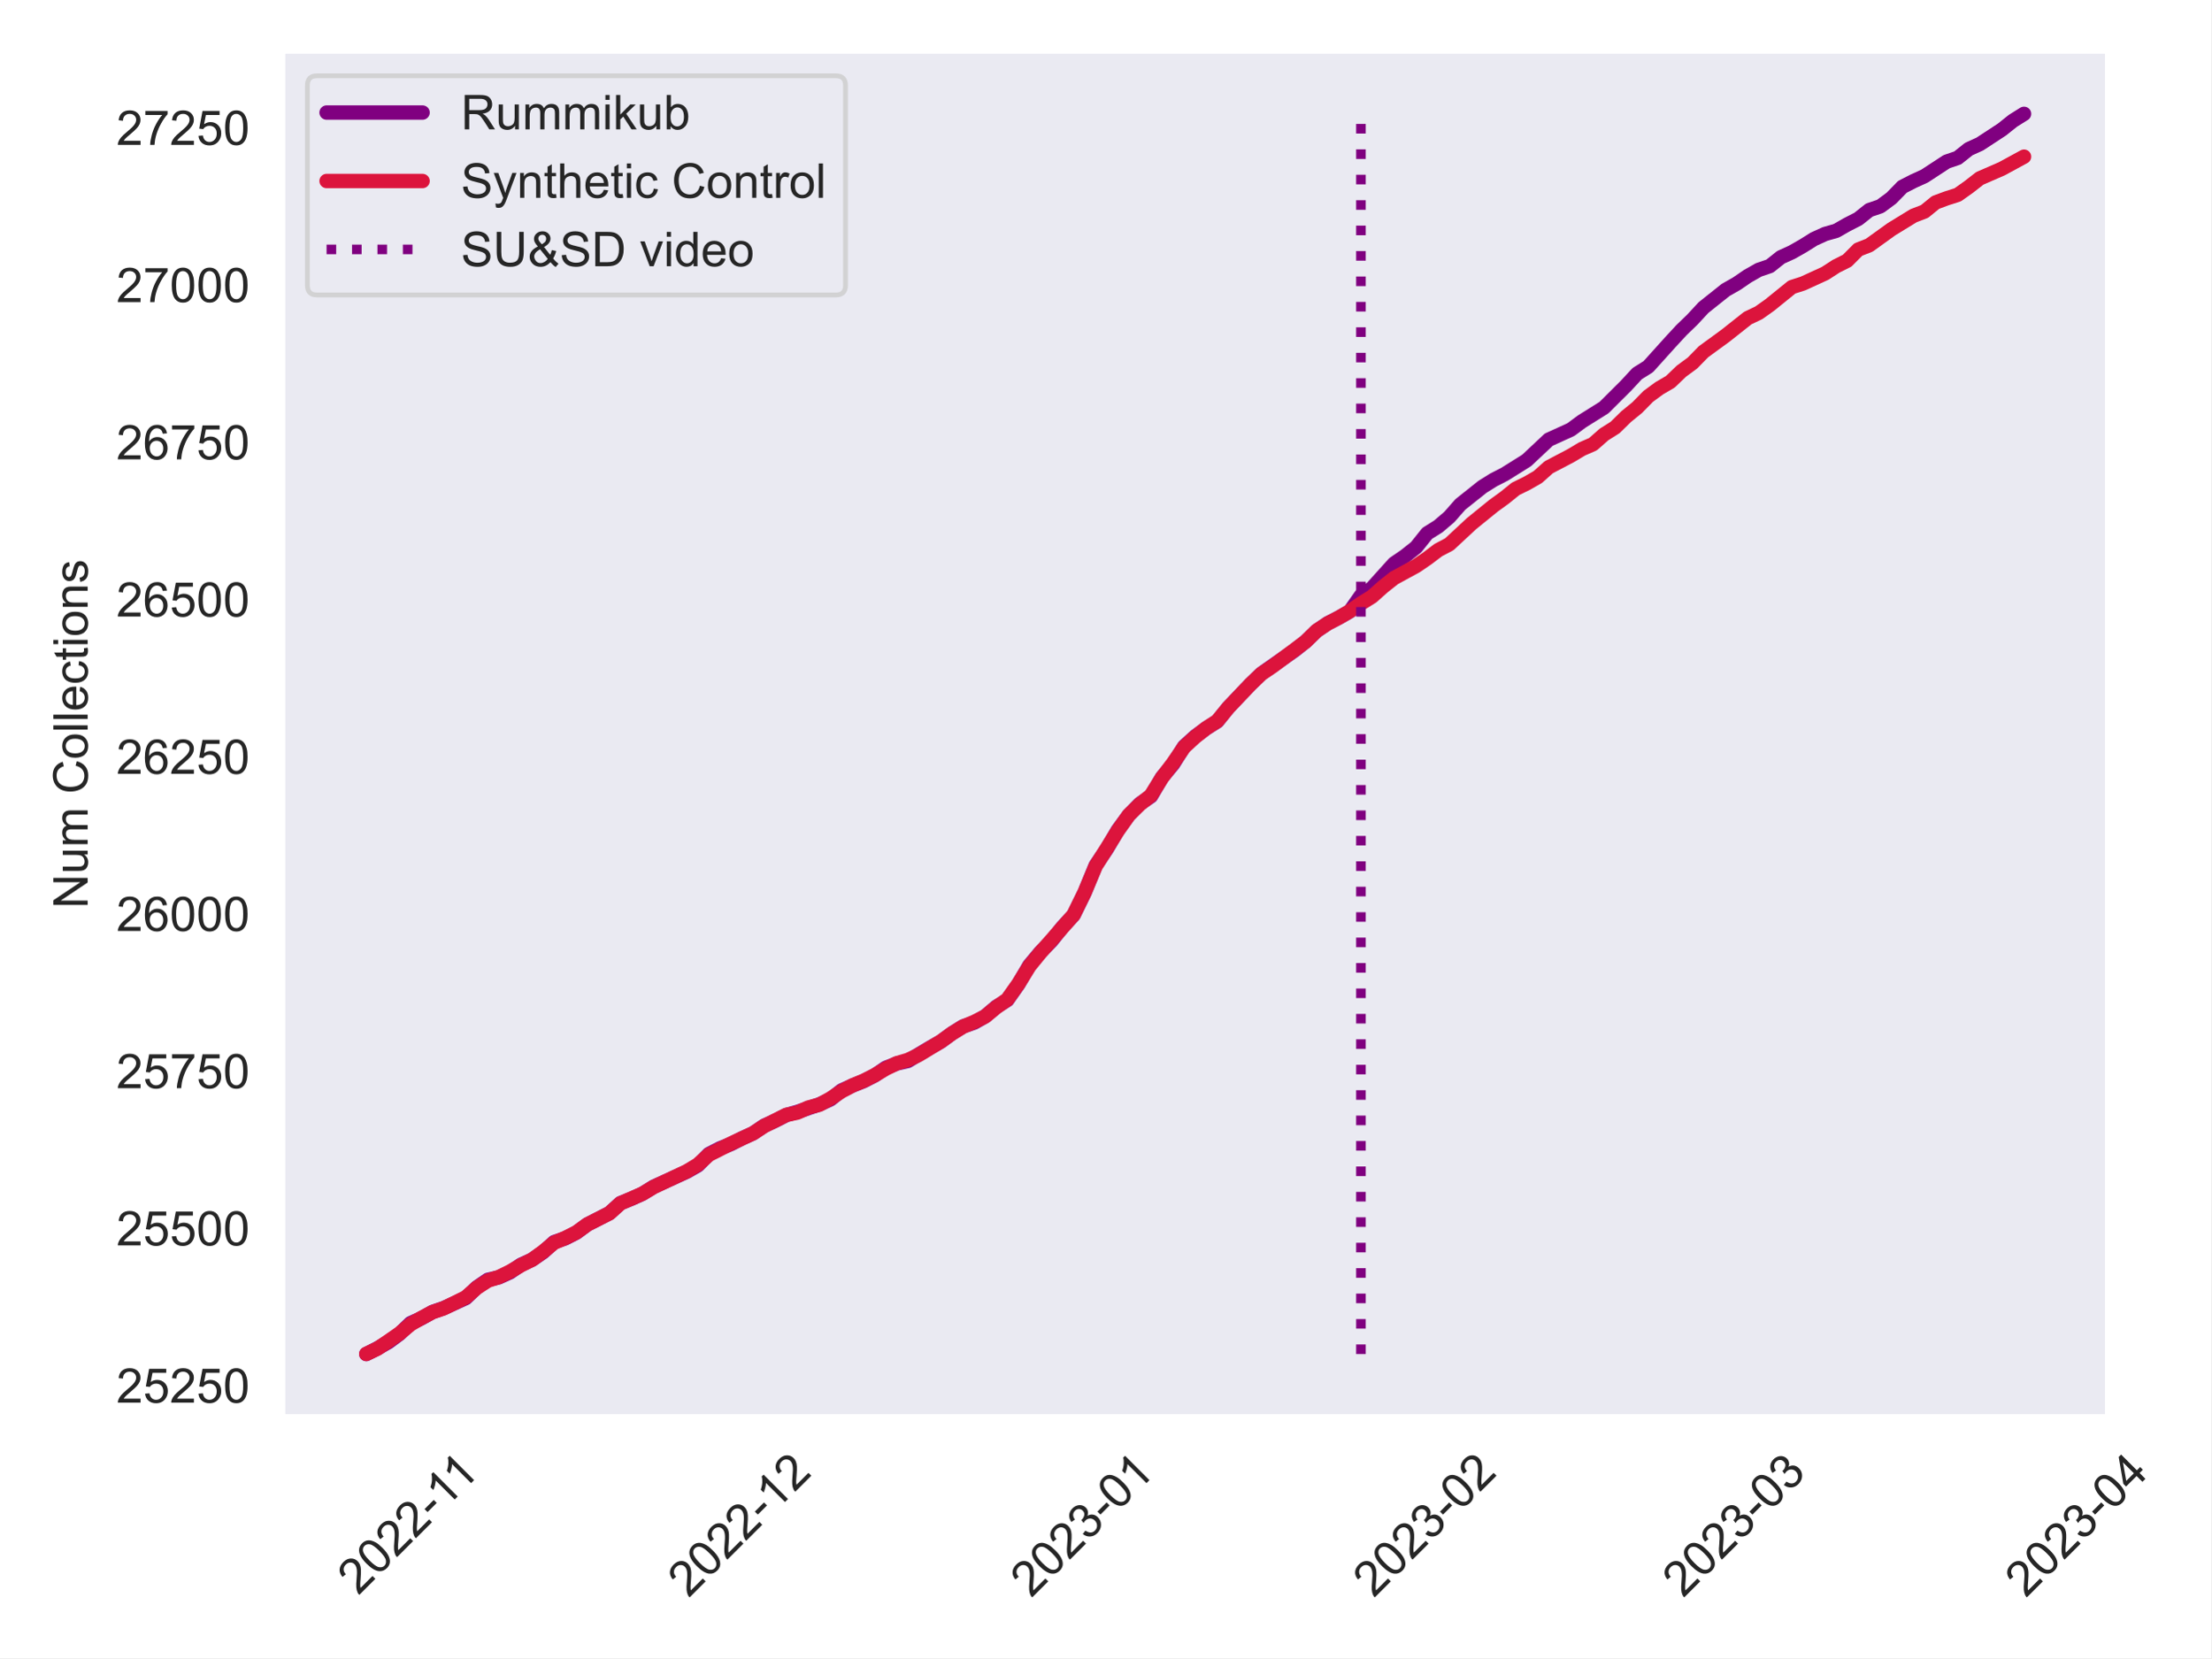
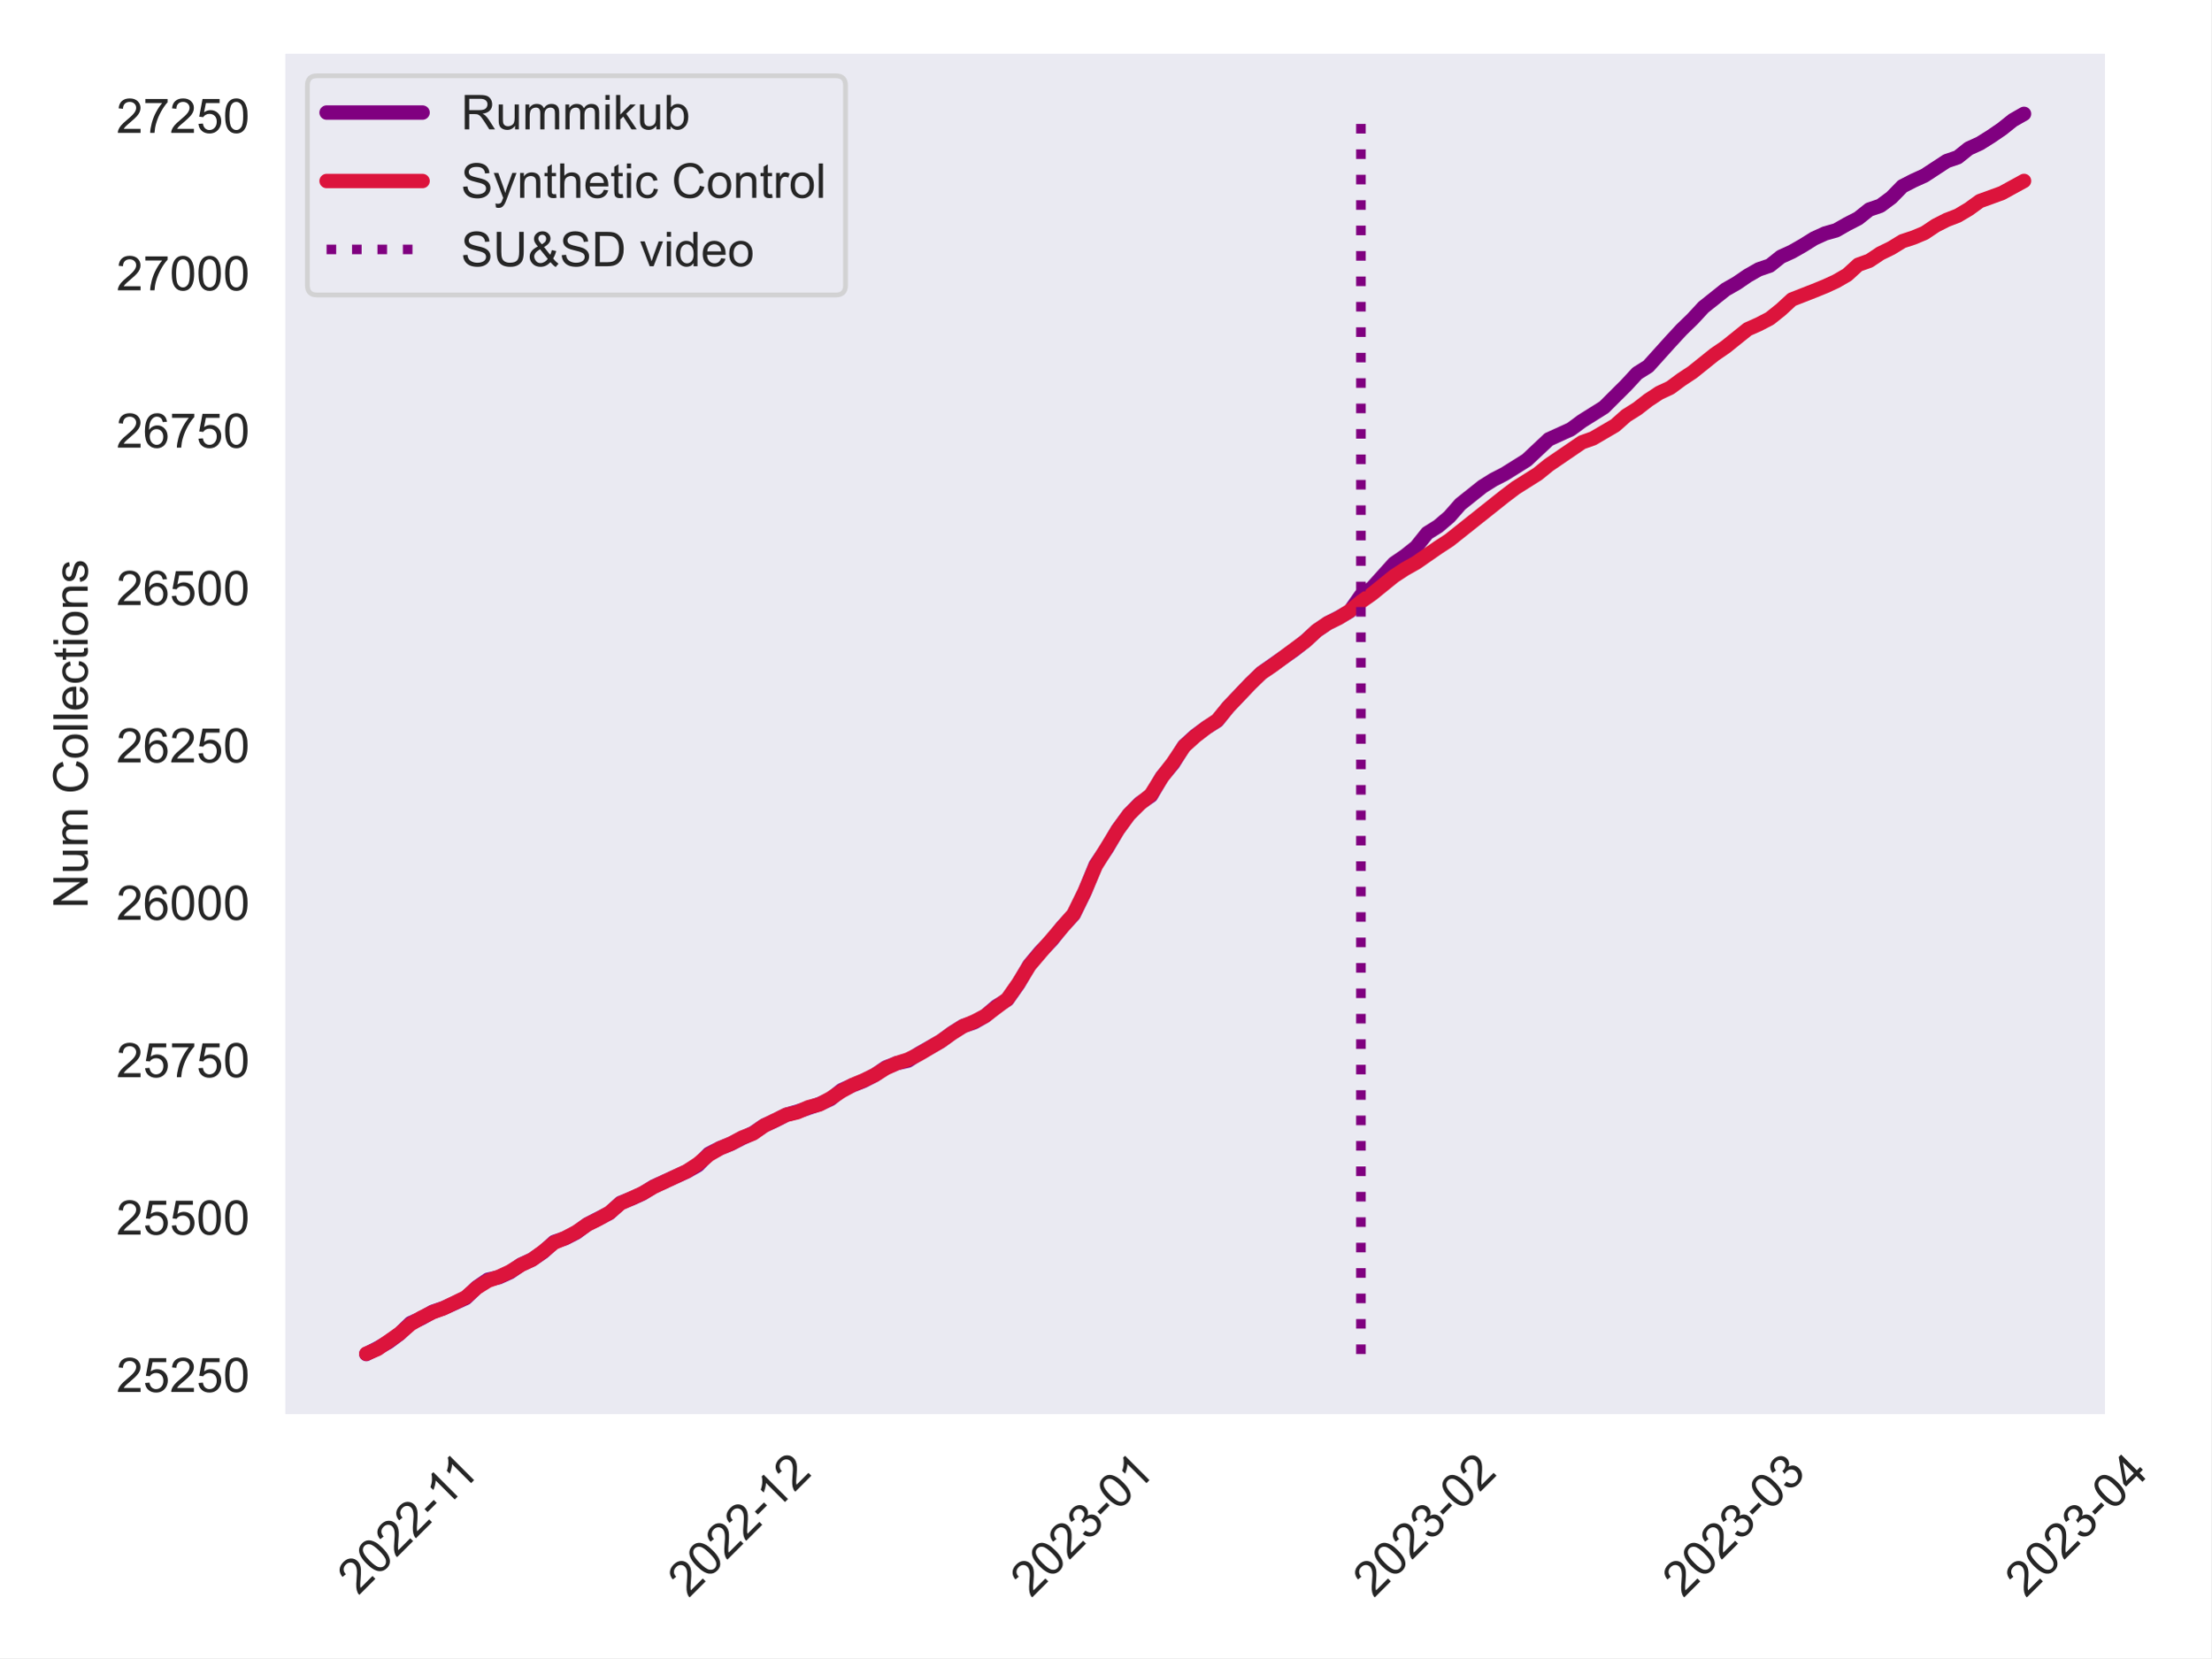
<svg xmlns="http://www.w3.org/2000/svg" xmlns:xlink="http://www.w3.org/1999/xlink" width="460.8pt" height="345.6pt" viewBox="0 0 460.8 345.6" version="1.1">
  <defs>
    <style type="text/css">*{stroke-linejoin: round; stroke-linecap: butt}</style>
  </defs>
  <g id="figure_1">
    <g id="patch_1">
      <path d="M 0 345.6  L 460.8 345.6  L 460.8 0  L 0 0  z " style="fill: #ffffff" />
    </g>
    <g id="axes_1">
      <g id="patch_2">
        <path d="M 59.06 295.153  L 439.087 295.153  L 439.087 10.8  L 59.06 10.8  z " style="fill: #eaeaf2" />
      </g>
      <g id="matplotlib.axis_1">
        <g id="xtick_1">
          <g id="text_1">
            <g style="fill: #262626" transform="translate(74.66173 332.6402) rotate(-45) scale(0.1 -0.1)">
              <defs>
                <path id="ArialMT-32" d="M 3222 541  L 3222 0  L 194 0  Q 188 203 259 391  Q 375 700 629 1000  Q 884 1300 1366 1694  Q 2113 2306 2375 2664  Q 2638 3022 2638 3341  Q 2638 3675 2398 3904  Q 2159 4134 1775 4134  Q 1369 4134 1125 3890  Q 881 3647 878 3216  L 300 3275  Q 359 3922 746 4261  Q 1134 4600 1788 4600  Q 2447 4600 2831 4234  Q 3216 3869 3216 3328  Q 3216 3053 3103 2787  Q 2991 2522 2730 2228  Q 2469 1934 1863 1422  Q 1356 997 1212 845  Q 1069 694 975 541  L 3222 541  z " transform="scale(0.015625)" />
                <path id="ArialMT-30" d="M 266 2259  Q 266 3072 433 3567  Q 600 4063 929 4331  Q 1259 4600 1759 4600  Q 2128 4600 2406 4451  Q 2684 4303 2865 4023  Q 3047 3744 3150 3342  Q 3253 2941 3253 2259  Q 3253 1453 3087 958  Q 2922 463 2592 192  Q 2263 -78 1759 -78  Q 1097 -78 719 397  Q 266 969 266 2259  z M 844 2259  Q 844 1131 1108 757  Q 1372 384 1759 384  Q 2147 384 2411 759  Q 2675 1134 2675 2259  Q 2675 3391 2411 3762  Q 2147 4134 1753 4134  Q 1366 4134 1134 3806  Q 844 3388 844 2259  z " transform="scale(0.015625)" />
                <path id="ArialMT-2d" d="M 203 1375  L 203 1941  L 1931 1941  L 1931 1375  L 203 1375  z " transform="scale(0.015625)" />
                <path id="ArialMT-31" d="M 2384 0  L 1822 0  L 1822 3584  Q 1619 3391 1289 3197  Q 959 3003 697 2906  L 697 3450  Q 1169 3672 1522 3987  Q 1875 4303 2022 4600  L 2384 4600  L 2384 0  z " transform="scale(0.015625)" />
              </defs>
              <use xlink:href="#ArialMT-32" />
              <use xlink:href="#ArialMT-30" x="55.615" />
              <use xlink:href="#ArialMT-32" x="111.23" />
              <use xlink:href="#ArialMT-32" x="166.846" />
              <use xlink:href="#ArialMT-2d" x="222.461" />
              <use xlink:href="#ArialMT-31" x="255.762" />
              <use xlink:href="#ArialMT-31" x="304.002" />
            </g>
          </g>
        </g>
        <g id="xtick_2">
          <g id="text_2">
            <g style="fill: #262626" transform="translate(143.4969 333.1617) rotate(-45) scale(0.1 -0.1)">
              <use xlink:href="#ArialMT-32" />
              <use xlink:href="#ArialMT-30" x="55.615" />
              <use xlink:href="#ArialMT-32" x="111.23" />
              <use xlink:href="#ArialMT-32" x="166.846" />
              <use xlink:href="#ArialMT-2d" x="222.461" />
              <use xlink:href="#ArialMT-31" x="255.762" />
              <use xlink:href="#ArialMT-32" x="311.377" />
            </g>
          </g>
        </g>
        <g id="xtick_3">
          <g id="text_3">
            <g style="fill: #262626" transform="translate(214.8959 333.1617) rotate(-45) scale(0.1 -0.1)">
              <defs>
                <path id="ArialMT-33" d="M 269 1209  L 831 1284  Q 928 806 1161 595  Q 1394 384 1728 384  Q 2125 384 2398 659  Q 2672 934 2672 1341  Q 2672 1728 2419 1979  Q 2166 2231 1775 2231  Q 1616 2231 1378 2169  L 1441 2663  Q 1497 2656 1531 2656  Q 1891 2656 2178 2843  Q 2466 3031 2466 3422  Q 2466 3731 2256 3934  Q 2047 4138 1716 4138  Q 1388 4138 1169 3931  Q 950 3725 888 3313  L 325 3413  Q 428 3978 793 4289  Q 1159 4600 1703 4600  Q 2078 4600 2393 4439  Q 2709 4278 2876 4000  Q 3044 3722 3044 3409  Q 3044 3113 2884 2869  Q 2725 2625 2413 2481  Q 2819 2388 3044 2092  Q 3269 1797 3269 1353  Q 3269 753 2831 336  Q 2394 -81 1725 -81  Q 1122 -81 723 278  Q 325 638 269 1209  z " transform="scale(0.015625)" />
              </defs>
              <use xlink:href="#ArialMT-32" />
              <use xlink:href="#ArialMT-30" x="55.615" />
              <use xlink:href="#ArialMT-32" x="111.23" />
              <use xlink:href="#ArialMT-33" x="166.846" />
              <use xlink:href="#ArialMT-2d" x="222.461" />
              <use xlink:href="#ArialMT-30" x="255.762" />
              <use xlink:href="#ArialMT-31" x="311.377" />
            </g>
          </g>
        </g>
        <g id="xtick_4">
          <g id="text_4">
            <g style="fill: #262626" transform="translate(286.295 333.1617) rotate(-45) scale(0.1 -0.1)">
              <use xlink:href="#ArialMT-32" />
              <use xlink:href="#ArialMT-30" x="55.615" />
              <use xlink:href="#ArialMT-32" x="111.23" />
              <use xlink:href="#ArialMT-33" x="166.846" />
              <use xlink:href="#ArialMT-2d" x="222.461" />
              <use xlink:href="#ArialMT-30" x="255.762" />
              <use xlink:href="#ArialMT-32" x="311.377" />
            </g>
          </g>
        </g>
        <g id="xtick_5">
          <g id="text_5">
            <g style="fill: #262626" transform="translate(350.7845 333.1617) rotate(-45) scale(0.1 -0.1)">
              <use xlink:href="#ArialMT-32" />
              <use xlink:href="#ArialMT-30" x="55.615" />
              <use xlink:href="#ArialMT-32" x="111.23" />
              <use xlink:href="#ArialMT-33" x="166.846" />
              <use xlink:href="#ArialMT-2d" x="222.461" />
              <use xlink:href="#ArialMT-30" x="255.762" />
              <use xlink:href="#ArialMT-33" x="311.377" />
            </g>
          </g>
        </g>
        <g id="xtick_6">
          <g id="text_6">
            <g style="fill: #262626" transform="translate(422.1836 333.1617) rotate(-45) scale(0.1 -0.1)">
              <defs>
                <path id="ArialMT-34" d="M 2069 0  L 2069 1097  L 81 1097  L 81 1613  L 2172 4581  L 2631 4581  L 2631 1613  L 3250 1613  L 3250 1097  L 2631 1097  L 2631 0  L 2069 0  z M 2069 1613  L 2069 3678  L 634 1613  L 2069 1613  z " transform="scale(0.015625)" />
              </defs>
              <use xlink:href="#ArialMT-32" />
              <use xlink:href="#ArialMT-30" x="55.615" />
              <use xlink:href="#ArialMT-32" x="111.23" />
              <use xlink:href="#ArialMT-33" x="166.846" />
              <use xlink:href="#ArialMT-2d" x="222.461" />
              <use xlink:href="#ArialMT-30" x="255.762" />
              <use xlink:href="#ArialMT-34" x="311.377" />
            </g>
          </g>
        </g>
      </g>
      <g id="matplotlib.axis_2">
        <g id="ytick_1">
          <g id="text_7">
-             <g style="fill: #262626" transform="translate(24.25531 292.361) scale(0.1 -0.1)">
+             <g style="fill: #262626" transform="translate(24.25531 290.1369) scale(0.1 -0.1)">
              <defs>
                <path id="ArialMT-35" d="M 266 1200  L 856 1250  Q 922 819 1161 601  Q 1400 384 1738 384  Q 2144 384 2425 690  Q 2706 997 2706 1503  Q 2706 1984 2436 2262  Q 2166 2541 1728 2541  Q 1456 2541 1237 2417  Q 1019 2294 894 2097  L 366 2166  L 809 4519  L 3088 4519  L 3088 3981  L 1259 3981  L 1013 2750  Q 1425 3038 1878 3038  Q 2478 3038 2890 2622  Q 3303 2206 3303 1553  Q 3303 931 2941 478  Q 2500 -78 1738 -78  Q 1113 -78 717 272  Q 322 622 266 1200  z " transform="scale(0.015625)" />
              </defs>
              <use xlink:href="#ArialMT-32" />
              <use xlink:href="#ArialMT-35" x="55.615" />
              <use xlink:href="#ArialMT-32" x="111.23" />
              <use xlink:href="#ArialMT-35" x="166.846" />
              <use xlink:href="#ArialMT-30" x="222.461" />
            </g>
          </g>
        </g>
        <g id="ytick_2">
          <g id="text_8">
-             <g style="fill: #262626" transform="translate(24.25531 259.5894) scale(0.1 -0.1)">
+             <g style="fill: #262626" transform="translate(24.25531 257.332) scale(0.1 -0.1)">
              <use xlink:href="#ArialMT-32" />
              <use xlink:href="#ArialMT-35" x="55.615" />
              <use xlink:href="#ArialMT-35" x="111.23" />
              <use xlink:href="#ArialMT-30" x="166.846" />
              <use xlink:href="#ArialMT-30" x="222.461" />
            </g>
          </g>
        </g>
        <g id="ytick_3">
          <g id="text_9">
-             <g style="fill: #262626" transform="translate(24.25531 226.8177) scale(0.1 -0.1)">
+             <g style="fill: #262626" transform="translate(24.25531 224.5271) scale(0.1 -0.1)">
              <defs>
                <path id="ArialMT-37" d="M 303 3981  L 303 4522  L 3269 4522  L 3269 4084  Q 2831 3619 2401 2847  Q 1972 2075 1738 1259  Q 1569 684 1522 0  L 944 0  Q 953 541 1156 1306  Q 1359 2072 1739 2783  Q 2119 3494 2547 3981  L 303 3981  z " transform="scale(0.015625)" />
              </defs>
              <use xlink:href="#ArialMT-32" />
              <use xlink:href="#ArialMT-35" x="55.615" />
              <use xlink:href="#ArialMT-37" x="111.23" />
              <use xlink:href="#ArialMT-35" x="166.846" />
              <use xlink:href="#ArialMT-30" x="222.461" />
            </g>
          </g>
        </g>
        <g id="ytick_4">
          <g id="text_10">
-             <g style="fill: #262626" transform="translate(24.25531 194.0461) scale(0.1 -0.1)">
+             <g style="fill: #262626" transform="translate(24.25531 191.7222) scale(0.1 -0.1)">
              <defs>
                <path id="ArialMT-36" d="M 3184 3459  L 2625 3416  Q 2550 3747 2413 3897  Q 2184 4138 1850 4138  Q 1581 4138 1378 3988  Q 1113 3794 959 3422  Q 806 3050 800 2363  Q 1003 2672 1297 2822  Q 1591 2972 1913 2972  Q 2475 2972 2870 2558  Q 3266 2144 3266 1488  Q 3266 1056 3080 686  Q 2894 316 2569 119  Q 2244 -78 1831 -78  Q 1128 -78 684 439  Q 241 956 241 2144  Q 241 3472 731 4075  Q 1159 4600 1884 4600  Q 2425 4600 2770 4297  Q 3116 3994 3184 3459  z M 888 1484  Q 888 1194 1011 928  Q 1134 663 1356 523  Q 1578 384 1822 384  Q 2178 384 2434 671  Q 2691 959 2691 1453  Q 2691 1928 2437 2201  Q 2184 2475 1800 2475  Q 1419 2475 1153 2201  Q 888 1928 888 1484  z " transform="scale(0.015625)" />
              </defs>
              <use xlink:href="#ArialMT-32" />
              <use xlink:href="#ArialMT-36" x="55.615" />
              <use xlink:href="#ArialMT-30" x="111.23" />
              <use xlink:href="#ArialMT-30" x="166.846" />
              <use xlink:href="#ArialMT-30" x="222.461" />
            </g>
          </g>
        </g>
        <g id="ytick_5">
          <g id="text_11">
-             <g style="fill: #262626" transform="translate(24.25531 161.2745) scale(0.1 -0.1)">
+             <g style="fill: #262626" transform="translate(24.25531 158.9173) scale(0.1 -0.1)">
              <use xlink:href="#ArialMT-32" />
              <use xlink:href="#ArialMT-36" x="55.615" />
              <use xlink:href="#ArialMT-32" x="111.23" />
              <use xlink:href="#ArialMT-35" x="166.846" />
              <use xlink:href="#ArialMT-30" x="222.461" />
            </g>
          </g>
        </g>
        <g id="ytick_6">
          <g id="text_12">
-             <g style="fill: #262626" transform="translate(24.25531 128.5028) scale(0.1 -0.1)">
+             <g style="fill: #262626" transform="translate(24.25531 126.1124) scale(0.1 -0.1)">
              <use xlink:href="#ArialMT-32" />
              <use xlink:href="#ArialMT-36" x="55.615" />
              <use xlink:href="#ArialMT-35" x="111.23" />
              <use xlink:href="#ArialMT-30" x="166.846" />
              <use xlink:href="#ArialMT-30" x="222.461" />
            </g>
          </g>
        </g>
        <g id="ytick_7">
          <g id="text_13">
-             <g style="fill: #262626" transform="translate(24.25531 95.7312) scale(0.1 -0.1)">
+             <g style="fill: #262626" transform="translate(24.25531 93.3075) scale(0.1 -0.1)">
              <use xlink:href="#ArialMT-32" />
              <use xlink:href="#ArialMT-36" x="55.615" />
              <use xlink:href="#ArialMT-37" x="111.23" />
              <use xlink:href="#ArialMT-35" x="166.846" />
              <use xlink:href="#ArialMT-30" x="222.461" />
            </g>
          </g>
        </g>
        <g id="ytick_8">
          <g id="text_14">
-             <g style="fill: #262626" transform="translate(24.25531 62.95957) scale(0.1 -0.1)">
+             <g style="fill: #262626" transform="translate(24.25531 60.5026) scale(0.1 -0.1)">
              <use xlink:href="#ArialMT-32" />
              <use xlink:href="#ArialMT-37" x="55.615" />
              <use xlink:href="#ArialMT-30" x="111.23" />
              <use xlink:href="#ArialMT-30" x="166.846" />
              <use xlink:href="#ArialMT-30" x="222.461" />
            </g>
          </g>
        </g>
        <g id="ytick_9">
          <g id="text_15">
-             <g style="fill: #262626" transform="translate(24.25531 30.18794) scale(0.1 -0.1)">
+             <g style="fill: #262626" transform="translate(24.25531 27.6977) scale(0.1 -0.1)">
              <use xlink:href="#ArialMT-32" />
              <use xlink:href="#ArialMT-37" x="55.615" />
              <use xlink:href="#ArialMT-32" x="111.23" />
              <use xlink:href="#ArialMT-35" x="166.846" />
              <use xlink:href="#ArialMT-30" x="222.461" />
            </g>
          </g>
        </g>
        <g id="text_16">
          <g style="fill: #262626" transform="translate(18.26781 189.3764) rotate(-90) scale(0.1 -0.1)">
            <defs>
              <path id="ArialMT-4e" d="M 488 0  L 488 4581  L 1109 4581  L 3516 984  L 3516 4581  L 4097 4581  L 4097 0  L 3475 0  L 1069 3600  L 1069 0  L 488 0  z " transform="scale(0.015625)" />
              <path id="ArialMT-75" d="M 2597 0  L 2597 488  Q 2209 -75 1544 -75  Q 1250 -75 995 37  Q 741 150 617 320  Q 494 491 444 738  Q 409 903 409 1263  L 409 3319  L 972 3319  L 972 1478  Q 972 1038 1006 884  Q 1059 663 1231 536  Q 1403 409 1656 409  Q 1909 409 2131 539  Q 2353 669 2445 892  Q 2538 1116 2538 1541  L 2538 3319  L 3100 3319  L 3100 0  L 2597 0  z " transform="scale(0.015625)" />
              <path id="ArialMT-6d" d="M 422 0  L 422 3319  L 925 3319  L 925 2853  Q 1081 3097 1340 3245  Q 1600 3394 1931 3394  Q 2300 3394 2536 3241  Q 2772 3088 2869 2813  Q 3263 3394 3894 3394  Q 4388 3394 4653 3120  Q 4919 2847 4919 2278  L 4919 0  L 4359 0  L 4359 2091  Q 4359 2428 4304 2576  Q 4250 2725 4106 2815  Q 3963 2906 3769 2906  Q 3419 2906 3187 2673  Q 2956 2441 2956 1928  L 2956 0  L 2394 0  L 2394 2156  Q 2394 2531 2256 2718  Q 2119 2906 1806 2906  Q 1569 2906 1367 2781  Q 1166 2656 1075 2415  Q 984 2175 984 1722  L 984 0  L 422 0  z " transform="scale(0.015625)" />
              <path id="ArialMT-20" transform="scale(0.015625)" />
              <path id="ArialMT-43" d="M 3763 1606  L 4369 1453  Q 4178 706 3683 314  Q 3188 -78 2472 -78  Q 1731 -78 1267 223  Q 803 525 561 1097  Q 319 1669 319 2325  Q 319 3041 592 3573  Q 866 4106 1370 4382  Q 1875 4659 2481 4659  Q 3169 4659 3637 4309  Q 4106 3959 4291 3325  L 3694 3184  Q 3534 3684 3231 3912  Q 2928 4141 2469 4141  Q 1941 4141 1586 3887  Q 1231 3634 1087 3207  Q 944 2781 944 2328  Q 944 1744 1114 1308  Q 1284 872 1643 656  Q 2003 441 2422 441  Q 2931 441 3284 734  Q 3638 1028 3763 1606  z " transform="scale(0.015625)" />
              <path id="ArialMT-6f" d="M 213 1659  Q 213 2581 725 3025  Q 1153 3394 1769 3394  Q 2453 3394 2887 2945  Q 3322 2497 3322 1706  Q 3322 1066 3130 698  Q 2938 331 2570 128  Q 2203 -75 1769 -75  Q 1072 -75 642 372  Q 213 819 213 1659  z M 791 1659  Q 791 1022 1069 705  Q 1347 388 1769 388  Q 2188 388 2466 706  Q 2744 1025 2744 1678  Q 2744 2294 2464 2611  Q 2184 2928 1769 2928  Q 1347 2928 1069 2612  Q 791 2297 791 1659  z " transform="scale(0.015625)" />
              <path id="ArialMT-6c" d="M 409 0  L 409 4581  L 972 4581  L 972 0  L 409 0  z " transform="scale(0.015625)" />
              <path id="ArialMT-65" d="M 2694 1069  L 3275 997  Q 3138 488 2766 206  Q 2394 -75 1816 -75  Q 1088 -75 661 373  Q 234 822 234 1631  Q 234 2469 665 2931  Q 1097 3394 1784 3394  Q 2450 3394 2872 2941  Q 3294 2488 3294 1666  Q 3294 1616 3291 1516  L 816 1516  Q 847 969 1125 678  Q 1403 388 1819 388  Q 2128 388 2347 550  Q 2566 713 2694 1069  z M 847 1978  L 2700 1978  Q 2663 2397 2488 2606  Q 2219 2931 1791 2931  Q 1403 2931 1139 2672  Q 875 2413 847 1978  z " transform="scale(0.015625)" />
              <path id="ArialMT-63" d="M 2588 1216  L 3141 1144  Q 3050 572 2676 248  Q 2303 -75 1759 -75  Q 1078 -75 664 370  Q 250 816 250 1647  Q 250 2184 428 2587  Q 606 2991 970 3192  Q 1334 3394 1763 3394  Q 2303 3394 2647 3120  Q 2991 2847 3088 2344  L 2541 2259  Q 2463 2594 2264 2762  Q 2066 2931 1784 2931  Q 1359 2931 1093 2626  Q 828 2322 828 1663  Q 828 994 1084 691  Q 1341 388 1753 388  Q 2084 388 2306 591  Q 2528 794 2588 1216  z " transform="scale(0.015625)" />
              <path id="ArialMT-74" d="M 1650 503  L 1731 6  Q 1494 -44 1306 -44  Q 1000 -44 831 53  Q 663 150 594 308  Q 525 466 525 972  L 525 2881  L 113 2881  L 113 3319  L 525 3319  L 525 4141  L 1084 4478  L 1084 3319  L 1650 3319  L 1650 2881  L 1084 2881  L 1084 941  Q 1084 700 1114 631  Q 1144 563 1211 522  Q 1278 481 1403 481  Q 1497 481 1650 503  z " transform="scale(0.015625)" />
              <path id="ArialMT-69" d="M 425 3934  L 425 4581  L 988 4581  L 988 3934  L 425 3934  z M 425 0  L 425 3319  L 988 3319  L 988 0  L 425 0  z " transform="scale(0.015625)" />
              <path id="ArialMT-6e" d="M 422 0  L 422 3319  L 928 3319  L 928 2847  Q 1294 3394 1984 3394  Q 2284 3394 2536 3286  Q 2788 3178 2913 3003  Q 3038 2828 3088 2588  Q 3119 2431 3119 2041  L 3119 0  L 2556 0  L 2556 2019  Q 2556 2363 2490 2533  Q 2425 2703 2258 2804  Q 2091 2906 1866 2906  Q 1506 2906 1245 2678  Q 984 2450 984 1813  L 984 0  L 422 0  z " transform="scale(0.015625)" />
              <path id="ArialMT-73" d="M 197 991  L 753 1078  Q 800 744 1014 566  Q 1228 388 1613 388  Q 2000 388 2187 545  Q 2375 703 2375 916  Q 2375 1106 2209 1216  Q 2094 1291 1634 1406  Q 1016 1563 777 1677  Q 538 1791 414 1992  Q 291 2194 291 2438  Q 291 2659 392 2848  Q 494 3038 669 3163  Q 800 3259 1026 3326  Q 1253 3394 1513 3394  Q 1903 3394 2198 3281  Q 2494 3169 2634 2976  Q 2775 2784 2828 2463  L 2278 2388  Q 2241 2644 2061 2787  Q 1881 2931 1553 2931  Q 1166 2931 1000 2803  Q 834 2675 834 2503  Q 834 2394 903 2306  Q 972 2216 1119 2156  Q 1203 2125 1616 2013  Q 2213 1853 2448 1751  Q 2684 1650 2818 1456  Q 2953 1263 2953 975  Q 2953 694 2789 445  Q 2625 197 2315 61  Q 2006 -75 1616 -75  Q 969 -75 630 194  Q 291 463 197 991  z " transform="scale(0.015625)" />
            </defs>
            <use xlink:href="#ArialMT-4e" />
            <use xlink:href="#ArialMT-75" x="72.217" />
            <use xlink:href="#ArialMT-6d" x="127.832" />
            <use xlink:href="#ArialMT-20" x="211.133" />
            <use xlink:href="#ArialMT-43" x="238.916" />
            <use xlink:href="#ArialMT-6f" x="311.133" />
            <use xlink:href="#ArialMT-6c" x="366.748" />
            <use xlink:href="#ArialMT-6c" x="388.965" />
            <use xlink:href="#ArialMT-65" x="411.182" />
            <use xlink:href="#ArialMT-63" x="466.797" />
            <use xlink:href="#ArialMT-74" x="516.797" />
            <use xlink:href="#ArialMT-69" x="544.58" />
            <use xlink:href="#ArialMT-6f" x="566.797" />
            <use xlink:href="#ArialMT-6e" x="622.412" />
            <use xlink:href="#ArialMT-73" x="678.027" />
          </g>
        </g>
      </g>
      <g id="PolyCollection_1" />
      <g id="PolyCollection_2" />
      <g id="line2d_1">
-         <path d="M 76.334 282.228  L 78.637 281.048  L 80.94 279.737  L 83.244 278.033  L 85.547 275.805  L 87.85 274.756  L 90.153 273.445  L 92.456 272.658  L 97.063 270.561  L 99.366 268.333  L 101.669 266.76  L 103.972 266.235  L 106.276 265.187  L 108.579 263.613  L 110.882 262.565  L 113.185 260.992  L 115.488 258.894  L 117.791 258.108  L 120.095 256.928  L 122.398 255.224  L 127.004 252.864  L 129.307 250.767  L 131.611 249.849  L 133.914 248.801  L 136.217 247.359  L 143.127 244.213  L 145.43 242.902  L 147.733 240.542  L 150.036 239.362  L 152.339 238.445  L 154.643 237.265  L 156.946 236.216  L 159.249 234.643  L 161.552 233.595  L 163.855 232.415  L 166.159 231.759  L 170.765 230.186  L 173.068 229.138  L 175.371 227.302  L 177.675 226.254  L 179.978 225.336  L 182.281 224.156  L 184.584 222.583  L 186.887 221.666  L 189.191 221.141  L 193.797 218.389  L 196.1 217.078  L 198.403 215.374  L 200.707 213.932  L 203.01 213.145  L 205.313 211.834  L 207.616 209.868  L 209.919 208.426  L 212.223 205.149  L 214.526 201.216  L 216.829 198.463  L 219.132 196.104  L 221.435 193.22  L 223.739 190.729  L 226.042 186.01  L 228.345 180.374  L 230.648 176.965  L 232.951 173.033  L 235.254 169.887  L 237.558 167.527  L 239.861 165.954  L 242.164 162.021  L 244.467 159.269  L 246.77 155.598  L 249.074 153.501  L 251.377 151.797  L 253.68 150.355  L 255.983 147.471  L 260.59 142.621  L 262.893 140.392  L 269.802 135.542  L 272.106 133.707  L 274.409 131.478  L 276.712 129.905  L 279.015 128.725  L 281.318 127.415  L 283.622 124.137  L 285.925 122.564  L 290.531 117.452  L 292.834 115.879  L 295.138 114.044  L 297.441 111.16  L 299.744 109.718  L 302.047 107.752  L 304.35 105.13  L 308.957 101.459  L 311.26 100.017  L 313.563 98.838  L 318.17 95.954  L 322.776 91.628  L 327.382 89.531  L 329.686 87.826  L 334.292 84.943  L 338.898 80.355  L 341.202 77.864  L 343.505 76.422  L 348.111 71.31  L 350.414 68.819  L 352.717 66.59  L 355.021 64.1  L 359.627 60.429  L 361.93 59.118  L 364.233 57.545  L 366.537 56.235  L 368.84 55.448  L 371.143 53.613  L 373.446 52.564  L 375.749 51.253  L 378.053 49.811  L 380.356 48.763  L 382.659 48.107  L 384.962 46.796  L 387.265 45.617  L 389.569 43.781  L 391.872 42.995  L 394.175 41.291  L 396.478 38.931  L 398.781 37.751  L 401.085 36.703  L 405.691 33.688  L 407.994 32.901  L 410.297 31.066  L 412.601 30.017  L 417.207 27.002  L 419.51 25.167  L 421.813 23.725  L 421.813 23.725  " clip-path="url(#p220495b154)" style="fill: none; stroke: #800080; stroke-width: 3; stroke-linecap: round" />
+         <path d="M 76.334 282.228  L 78.637 281.047  L 80.94 279.735  L 83.244 278.029  L 85.547 275.798  L 87.85 274.748  L 90.153 273.436  L 92.456 272.649  L 97.063 270.549  L 99.366 268.318  L 101.669 266.744  L 103.972 266.219  L 106.276 265.169  L 108.579 263.595  L 110.882 262.545  L 113.185 260.97  L 115.488 258.871  L 117.791 258.083  L 120.095 256.902  L 122.398 255.197  L 127.004 252.835  L 129.307 250.735  L 131.611 249.817  L 133.914 248.767  L 136.217 247.323  L 143.127 244.174  L 145.43 242.862  L 147.733 240.5  L 150.036 239.319  L 152.339 238.4  L 154.643 237.219  L 156.946 236.17  L 159.249 234.595  L 161.552 233.545  L 163.855 232.364  L 166.159 231.708  L 170.765 230.134  L 173.068 229.084  L 175.371 227.247  L 177.675 226.197  L 179.978 225.278  L 182.281 224.097  L 184.584 222.523  L 186.887 221.604  L 189.191 221.079  L 191.494 219.636  L 196.1 217.012  L 198.403 215.306  L 200.707 213.862  L 203.01 213.075  L 205.313 211.763  L 207.616 209.795  L 209.919 208.351  L 212.223 205.071  L 214.526 201.134  L 216.829 198.378  L 219.132 196.016  L 221.435 193.13  L 223.739 190.636  L 226.042 185.913  L 228.345 180.27  L 230.648 176.858  L 232.951 172.922  L 235.254 169.773  L 237.558 167.411  L 239.861 165.836  L 242.164 161.899  L 244.467 159.144  L 246.77 155.47  L 249.074 153.37  L 251.377 151.664  L 253.68 150.221  L 255.983 147.334  L 260.59 142.479  L 262.893 140.248  L 269.802 135.393  L 272.106 133.556  L 274.409 131.456  L 276.712 129.882  L 279.015 128.701  L 281.318 127.389  L 283.622 124.108  L 285.925 122.533  L 290.531 117.416  L 292.834 115.841  L 295.138 114.004  L 297.441 111.117  L 299.744 109.674  L 302.047 107.706  L 304.35 105.081  L 308.957 101.407  L 311.26 99.964  L 313.563 98.783  L 318.17 95.896  L 322.776 91.566  L 327.382 89.466  L 329.686 87.76  L 334.292 84.873  L 338.898 80.281  L 341.202 77.788  L 343.505 76.344  L 348.111 71.227  L 350.414 68.733  L 352.717 66.503  L 355.021 64.01  L 359.627 60.335  L 361.93 59.023  L 364.233 57.449  L 366.537 56.136  L 368.84 55.349  L 371.143 53.512  L 373.446 52.462  L 375.749 51.15  L 378.053 49.707  L 380.356 48.657  L 382.659 48.001  L 384.962 46.689  L 387.265 45.508  L 389.569 43.671  L 391.872 42.883  L 394.175 41.177  L 396.478 38.815  L 398.781 37.634  L 401.085 36.585  L 405.691 33.567  L 407.994 32.779  L 410.297 30.942  L 412.601 29.892  L 414.904 28.449  L 417.207 26.874  L 419.51 25.037  L 421.813 23.725  L 421.813 23.725  " clip-path="url(#pfe3ecbb9d1)" style="fill: none; stroke: #800080; stroke-width: 3; stroke-linecap: round" />
      </g>
      <g id="line2d_2">
-         <path d="M 76.334 282.202  L 78.637 281.119  L 83.244 277.951  L 85.547 276.048  L 87.85 274.688  L 90.153 273.489  L 92.456 272.706  L 97.063 270.408  L 99.366 268.421  L 101.669 266.93  L 103.972 266.172  L 106.276 265.033  L 108.579 263.719  L 110.882 262.563  L 113.185 260.876  L 115.488 259.012  L 117.791 258.04  L 120.095 256.879  L 122.398 255.223  L 127.004 252.886  L 129.307 250.814  L 133.914 248.791  L 136.217 247.419  L 143.127 244.138  L 145.43 242.749  L 147.733 240.693  L 152.339 238.347  L 156.946 236.212  L 159.249 234.709  L 163.855 232.387  L 166.159 231.9  L 168.462 230.851  L 170.765 230.252  L 173.068 228.967  L 175.371 227.47  L 177.675 226.231  L 179.978 225.272  L 182.281 224.114  L 184.584 222.758  L 186.887 221.619  L 189.191 220.935  L 191.494 219.863  L 196.1 217.055  L 198.403 215.402  L 200.707 213.984  L 203.01 213.012  L 205.313 211.856  L 207.616 209.964  L 209.919 208.323  L 212.223 205.077  L 214.526 201.383  L 216.829 198.553  L 223.739 190.673  L 226.042 185.974  L 228.345 180.516  L 232.951 173.158  L 235.254 169.877  L 237.558 167.634  L 239.861 165.768  L 242.164 162.115  L 244.467 159.039  L 246.77 155.726  L 249.074 153.607  L 251.377 151.777  L 253.68 150.283  L 255.983 147.492  L 260.59 142.636  L 262.893 140.436  L 265.196 138.884  L 272.106 133.714  L 274.409 131.447  L 276.712 129.941  L 279.015 128.734  L 281.318 127.378  L 283.622 125.781  L 285.925 124.356  L 288.228 122.303  L 290.531 120.475  L 295.138 117.963  L 297.441 116.39  L 299.744 114.646  L 302.047 113.437  L 306.654 109.149  L 311.26 105.41  L 313.563 103.741  L 315.866 101.879  L 318.17 100.749  L 320.473 99.433  L 322.776 97.379  L 327.382 94.959  L 329.686 93.582  L 331.989 92.575  L 334.292 90.548  L 336.595 89.094  L 338.898 86.83  L 341.202 84.953  L 343.505 82.606  L 345.808 80.914  L 348.111 79.566  L 350.414 77.355  L 352.717 75.662  L 355.021 73.306  L 359.627 69.943  L 364.233 66.297  L 366.537 65.197  L 368.84 63.561  L 373.446 59.831  L 375.749 59.087  L 380.356 56.977  L 382.659 55.483  L 384.962 54.328  L 387.265 52.012  L 389.569 51.105  L 394.175 47.786  L 398.781 44.96  L 401.085 44.07  L 403.388 42.194  L 405.691 41.336  L 407.994 40.601  L 410.297 38.966  L 412.601 37.168  L 417.207 35.162  L 421.813 32.652  L 421.813 32.652  " clip-path="url(#p220495b154)" style="fill: none; stroke: #dc143c; stroke-width: 3; stroke-linecap: round" />
+         <path d="M 76.334 282.157  L 78.637 281.195  L 83.244 277.987  L 85.547 276.008  L 87.85 274.64  L 90.153 273.518  L 92.456 272.669  L 97.063 270.404  L 99.366 268.4  L 101.669 266.957  L 103.972 266.13  L 106.276 265.053  L 108.579 263.642  L 110.882 262.55  L 113.185 260.869  L 115.488 259  L 117.791 258.034  L 120.095 256.803  L 122.398 255.237  L 124.701 254.093  L 127.004 252.786  L 129.307 250.82  L 133.914 248.717  L 136.217 247.39  L 143.127 244.123  L 145.43 242.612  L 147.733 240.698  L 150.036 239.35  L 152.339 238.375  L 154.643 237.127  L 156.946 236.254  L 159.249 234.625  L 163.855 232.374  L 166.159 231.826  L 168.462 230.794  L 170.765 230.197  L 173.068 228.943  L 175.371 227.44  L 177.675 226.156  L 179.978 225.192  L 182.281 224.086  L 184.584 222.656  L 186.887 221.596  L 189.191 220.859  L 191.494 219.74  L 196.1 216.997  L 198.403 215.366  L 200.707 213.903  L 203.01 212.939  L 205.313 211.747  L 209.919 208.258  L 212.223 204.969  L 214.526 201.254  L 219.132 195.847  L 223.739 190.523  L 226.042 185.843  L 228.345 180.472  L 232.951 172.962  L 235.254 169.791  L 237.558 167.524  L 239.861 165.622  L 242.164 161.978  L 244.467 158.951  L 246.77 155.565  L 249.074 153.479  L 251.377 151.679  L 253.68 150.124  L 255.983 147.351  L 260.59 142.51  L 262.893 140.286  L 265.196 138.736  L 269.802 135.281  L 272.106 133.608  L 274.409 131.426  L 276.712 129.88  L 279.015 128.776  L 281.318 127.31  L 283.622 125.427  L 285.925 123.807  L 290.531 120.075  L 292.834 118.568  L 295.138 117.279  L 299.744 114.081  L 302.047 112.582  L 313.563 103.42  L 315.866 101.677  L 320.473 98.774  L 322.776 96.908  L 329.686 92.188  L 331.989 91.37  L 336.595 88.675  L 338.898 86.63  L 341.202 85.183  L 343.505 83.396  L 345.808 81.876  L 348.111 80.798  L 350.414 79.095  L 352.717 77.574  L 357.324 73.877  L 359.627 72.301  L 364.233 68.601  L 366.537 67.577  L 368.84 66.377  L 371.143 64.535  L 373.446 62.417  L 378.053 60.61  L 380.356 59.674  L 382.659 58.614  L 384.962 57.281  L 387.265 55.174  L 389.569 54.348  L 391.872 52.813  L 394.175 51.687  L 396.478 50.271  L 398.781 49.513  L 401.085 48.548  L 403.388 47.009  L 405.691 45.836  L 407.994 44.947  L 410.297 43.579  L 412.601 41.909  L 417.207 40.233  L 421.813 37.705  L 421.813 37.705  " clip-path="url(#pfe3ecbb9d1)" style="fill: none; stroke: #dc143c; stroke-width: 3; stroke-linecap: round" />
      </g>
      <g id="LineCollection_1">
-         <path d="M 283.622 282.228  L 283.622 23.725  " clip-path="url(#p220495b154)" style="fill: none; stroke-dasharray: 2,3.3; stroke-dashoffset: 0; stroke: #800080; stroke-width: 2" />
+         <path d="M 283.622 282.228  L 283.622 23.725  " clip-path="url(#pfe3ecbb9d1)" style="fill: none; stroke-dasharray: 2,3.3; stroke-dashoffset: 0; stroke: #800080; stroke-width: 2" />
      </g>
      <g id="patch_3">
        <path d="M 59.06 295.153  L 59.06 10.8  " style="fill: none; stroke: #ffffff; stroke-width: 0.8; stroke-linejoin: miter; stroke-linecap: square" />
      </g>
      <g id="patch_4">
        <path d="M 439.087 295.153  L 439.087 10.8  " style="fill: none; stroke: #ffffff; stroke-width: 0.8; stroke-linejoin: miter; stroke-linecap: square" />
      </g>
      <g id="patch_5">
        <path d="M 59.06 295.153  L 439.087 295.153  " style="fill: none; stroke: #ffffff; stroke-width: 0.8; stroke-linejoin: miter; stroke-linecap: square" />
      </g>
      <g id="patch_6">
        <path d="M 59.06 10.8  L 439.087 10.8  " style="fill: none; stroke: #ffffff; stroke-width: 0.8; stroke-linejoin: miter; stroke-linecap: square" />
      </g>
      <g id="legend_1">
        <g id="patch_7">
          <path d="M 66.06 61.475  L 174.204 61.475  Q 176.204 61.475 176.204 59.475  L 176.204 17.8  Q 176.204 15.8 174.204 15.8  L 66.06 15.8  Q 64.06 15.8 64.06 17.8  L 64.06 59.475  Q 64.06 61.475 66.06 61.475  z " style="fill: #eaeaf2; opacity: 0.8; stroke: #cccccc; stroke-linejoin: miter" />
        </g>
        <g id="line2d_3">
          <path d="M 68.06 23.458  L 78.06 23.458  L 88.06 23.458  " style="fill: none; stroke: #800080; stroke-width: 3; stroke-linecap: round" />
        </g>
        <g id="text_17">
          <g style="fill: #262626" transform="translate(96.06 26.95781) scale(0.1 -0.1)">
            <defs>
              <path id="ArialMT-52" d="M 503 0  L 503 4581  L 2534 4581  Q 3147 4581 3465 4457  Q 3784 4334 3975 4021  Q 4166 3709 4166 3331  Q 4166 2844 3850 2509  Q 3534 2175 2875 2084  Q 3116 1969 3241 1856  Q 3506 1613 3744 1247  L 4541 0  L 3778 0  L 3172 953  Q 2906 1366 2734 1584  Q 2563 1803 2427 1890  Q 2291 1978 2150 2013  Q 2047 2034 1813 2034  L 1109 2034  L 1109 0  L 503 0  z M 1109 2559  L 2413 2559  Q 2828 2559 3062 2645  Q 3297 2731 3419 2920  Q 3541 3109 3541 3331  Q 3541 3656 3305 3865  Q 3069 4075 2559 4075  L 1109 4075  L 1109 2559  z " transform="scale(0.015625)" />
              <path id="ArialMT-6b" d="M 425 0  L 425 4581  L 988 4581  L 988 1969  L 2319 3319  L 3047 3319  L 1778 2088  L 3175 0  L 2481 0  L 1384 1697  L 988 1316  L 988 0  L 425 0  z " transform="scale(0.015625)" />
              <path id="ArialMT-62" d="M 941 0  L 419 0  L 419 4581  L 981 4581  L 981 2947  Q 1338 3394 1891 3394  Q 2197 3394 2470 3270  Q 2744 3147 2920 2923  Q 3097 2700 3197 2384  Q 3297 2069 3297 1709  Q 3297 856 2875 390  Q 2453 -75 1863 -75  Q 1275 -75 941 416  L 941 0  z M 934 1684  Q 934 1088 1097 822  Q 1363 388 1816 388  Q 2184 388 2453 708  Q 2722 1028 2722 1663  Q 2722 2313 2464 2622  Q 2206 2931 1841 2931  Q 1472 2931 1203 2611  Q 934 2291 934 1684  z " transform="scale(0.015625)" />
            </defs>
            <use xlink:href="#ArialMT-52" />
            <use xlink:href="#ArialMT-75" x="72.217" />
            <use xlink:href="#ArialMT-6d" x="127.832" />
            <use xlink:href="#ArialMT-6d" x="211.133" />
            <use xlink:href="#ArialMT-69" x="294.434" />
            <use xlink:href="#ArialMT-6b" x="316.65" />
            <use xlink:href="#ArialMT-75" x="366.65" />
            <use xlink:href="#ArialMT-62" x="422.266" />
          </g>
        </g>
        <g id="line2d_4">
          <path d="M 68.06 37.725  L 78.06 37.725  L 88.06 37.725  " style="fill: none; stroke: #dc143c; stroke-width: 3; stroke-linecap: round" />
        </g>
        <g id="text_18">
          <g style="fill: #262626" transform="translate(96.06 41.225) scale(0.1 -0.1)">
            <defs>
              <path id="ArialMT-53" d="M 288 1472  L 859 1522  Q 900 1178 1048 958  Q 1197 738 1509 602  Q 1822 466 2213 466  Q 2559 466 2825 569  Q 3091 672 3220 851  Q 3350 1031 3350 1244  Q 3350 1459 3225 1620  Q 3100 1781 2813 1891  Q 2628 1963 1997 2114  Q 1366 2266 1113 2400  Q 784 2572 623 2826  Q 463 3081 463 3397  Q 463 3744 659 4045  Q 856 4347 1234 4503  Q 1613 4659 2075 4659  Q 2584 4659 2973 4495  Q 3363 4331 3572 4012  Q 3781 3694 3797 3291  L 3216 3247  Q 3169 3681 2898 3903  Q 2628 4125 2100 4125  Q 1550 4125 1298 3923  Q 1047 3722 1047 3438  Q 1047 3191 1225 3031  Q 1400 2872 2139 2705  Q 2878 2538 3153 2413  Q 3553 2228 3743 1945  Q 3934 1663 3934 1294  Q 3934 928 3725 604  Q 3516 281 3123 101  Q 2731 -78 2241 -78  Q 1619 -78 1198 103  Q 778 284 539 648  Q 300 1013 288 1472  z " transform="scale(0.015625)" />
              <path id="ArialMT-79" d="M 397 -1278  L 334 -750  Q 519 -800 656 -800  Q 844 -800 956 -737  Q 1069 -675 1141 -563  Q 1194 -478 1313 -144  Q 1328 -97 1363 -6  L 103 3319  L 709 3319  L 1400 1397  Q 1534 1031 1641 628  Q 1738 1016 1872 1384  L 2581 3319  L 3144 3319  L 1881 -56  Q 1678 -603 1566 -809  Q 1416 -1088 1222 -1217  Q 1028 -1347 759 -1347  Q 597 -1347 397 -1278  z " transform="scale(0.015625)" />
              <path id="ArialMT-68" d="M 422 0  L 422 4581  L 984 4581  L 984 2938  Q 1378 3394 1978 3394  Q 2347 3394 2619 3248  Q 2891 3103 3008 2847  Q 3125 2591 3125 2103  L 3125 0  L 2563 0  L 2563 2103  Q 2563 2525 2380 2717  Q 2197 2909 1863 2909  Q 1613 2909 1392 2779  Q 1172 2650 1078 2428  Q 984 2206 984 1816  L 984 0  L 422 0  z " transform="scale(0.015625)" />
              <path id="ArialMT-72" d="M 416 0  L 416 3319  L 922 3319  L 922 2816  Q 1116 3169 1280 3281  Q 1444 3394 1641 3394  Q 1925 3394 2219 3213  L 2025 2691  Q 1819 2813 1613 2813  Q 1428 2813 1281 2702  Q 1134 2591 1072 2394  Q 978 2094 978 1738  L 978 0  L 416 0  z " transform="scale(0.015625)" />
            </defs>
            <use xlink:href="#ArialMT-53" />
            <use xlink:href="#ArialMT-79" x="66.699" />
            <use xlink:href="#ArialMT-6e" x="116.699" />
            <use xlink:href="#ArialMT-74" x="172.314" />
            <use xlink:href="#ArialMT-68" x="200.098" />
            <use xlink:href="#ArialMT-65" x="255.713" />
            <use xlink:href="#ArialMT-74" x="311.328" />
            <use xlink:href="#ArialMT-69" x="339.111" />
            <use xlink:href="#ArialMT-63" x="361.328" />
            <use xlink:href="#ArialMT-20" x="411.328" />
            <use xlink:href="#ArialMT-43" x="439.111" />
            <use xlink:href="#ArialMT-6f" x="511.328" />
            <use xlink:href="#ArialMT-6e" x="566.943" />
            <use xlink:href="#ArialMT-74" x="622.559" />
            <use xlink:href="#ArialMT-72" x="650.342" />
            <use xlink:href="#ArialMT-6f" x="683.643" />
            <use xlink:href="#ArialMT-6c" x="739.258" />
          </g>
        </g>
        <g id="line2d_5">
          <path d="M 68.06 51.987  L 88.06 51.987  " style="fill: none; stroke-dasharray: 2,3.3; stroke-dashoffset: 0; stroke: #800080; stroke-width: 2" />
        </g>
        <g id="text_19">
          <g style="fill: #262626" transform="translate(96.06 55.4875) scale(0.1 -0.1)">
            <defs>
              <path id="ArialMT-55" d="M 3500 4581  L 4106 4581  L 4106 1934  Q 4106 1244 3950 837  Q 3794 431 3386 176  Q 2978 -78 2316 -78  Q 1672 -78 1262 144  Q 853 366 678 786  Q 503 1206 503 1934  L 503 4581  L 1109 4581  L 1109 1938  Q 1109 1341 1220 1058  Q 1331 775 1601 622  Q 1872 469 2263 469  Q 2931 469 3215 772  Q 3500 1075 3500 1938  L 3500 4581  z " transform="scale(0.015625)" />
              <path id="ArialMT-26" d="M 3041 541  Q 2763 231 2434 76  Q 2106 -78 1725 -78  Q 1022 -78 609 397  Q 275 784 275 1263  Q 275 1688 548 2030  Q 822 2372 1366 2631  Q 1056 2988 953 3209  Q 850 3431 850 3638  Q 850 4050 1173 4354  Q 1497 4659 1988 4659  Q 2456 4659 2754 4371  Q 3053 4084 3053 3681  Q 3053 3028 2188 2566  L 3009 1519  Q 3150 1794 3228 2156  L 3813 2031  Q 3663 1431 3406 1044  Q 3722 625 4122 341  L 3744 -106  Q 3403 113 3041 541  z M 1897 2928  Q 2263 3144 2370 3306  Q 2478 3469 2478 3666  Q 2478 3900 2329 4048  Q 2181 4197 1959 4197  Q 1731 4197 1579 4050  Q 1428 3903 1428 3691  Q 1428 3584 1483 3467  Q 1538 3350 1647 3219  L 1897 2928  z M 2688 984  L 1656 2263  Q 1200 1991 1040 1758  Q 881 1525 881 1297  Q 881 1019 1103 719  Q 1325 419 1731 419  Q 1984 419 2254 576  Q 2525 734 2688 984  z " transform="scale(0.015625)" />
              <path id="ArialMT-44" d="M 494 0  L 494 4581  L 2072 4581  Q 2606 4581 2888 4516  Q 3281 4425 3559 4188  Q 3922 3881 4101 3404  Q 4281 2928 4281 2316  Q 4281 1794 4159 1391  Q 4038 988 3847 723  Q 3656 459 3429 307  Q 3203 156 2883 78  Q 2563 0 2147 0  L 494 0  z M 1100 541  L 2078 541  Q 2531 541 2789 625  Q 3047 709 3200 863  Q 3416 1078 3536 1442  Q 3656 1806 3656 2325  Q 3656 3044 3420 3430  Q 3184 3816 2847 3947  Q 2603 4041 2063 4041  L 1100 4041  L 1100 541  z " transform="scale(0.015625)" />
              <path id="ArialMT-76" d="M 1344 0  L 81 3319  L 675 3319  L 1388 1331  Q 1503 1009 1600 663  Q 1675 925 1809 1294  L 2547 3319  L 3125 3319  L 1869 0  L 1344 0  z " transform="scale(0.015625)" />
              <path id="ArialMT-64" d="M 2575 0  L 2575 419  Q 2259 -75 1647 -75  Q 1250 -75 917 144  Q 584 363 401 755  Q 219 1147 219 1656  Q 219 2153 384 2558  Q 550 2963 881 3178  Q 1213 3394 1622 3394  Q 1922 3394 2156 3267  Q 2391 3141 2538 2938  L 2538 4581  L 3097 4581  L 3097 0  L 2575 0  z M 797 1656  Q 797 1019 1065 703  Q 1334 388 1700 388  Q 2069 388 2326 689  Q 2584 991 2584 1609  Q 2584 2291 2321 2609  Q 2059 2928 1675 2928  Q 1300 2928 1048 2622  Q 797 2316 797 1656  z " transform="scale(0.015625)" />
            </defs>
            <use xlink:href="#ArialMT-53" />
            <use xlink:href="#ArialMT-55" x="66.699" />
            <use xlink:href="#ArialMT-26" x="138.916" />
            <use xlink:href="#ArialMT-53" x="205.615" />
            <use xlink:href="#ArialMT-44" x="272.314" />
            <use xlink:href="#ArialMT-20" x="344.531" />
            <use xlink:href="#ArialMT-76" x="372.314" />
            <use xlink:href="#ArialMT-69" x="422.314" />
            <use xlink:href="#ArialMT-64" x="444.531" />
            <use xlink:href="#ArialMT-65" x="500.146" />
            <use xlink:href="#ArialMT-6f" x="555.762" />
          </g>
        </g>
      </g>
    </g>
  </g>
  <defs>
-     <clipPath id="p220495b154">
+     <clipPath id="pfe3ecbb9d1">
      <rect x="59.06" y="10.8" width="380.027" height="284.353" />
    </clipPath>
  </defs>
</svg>
